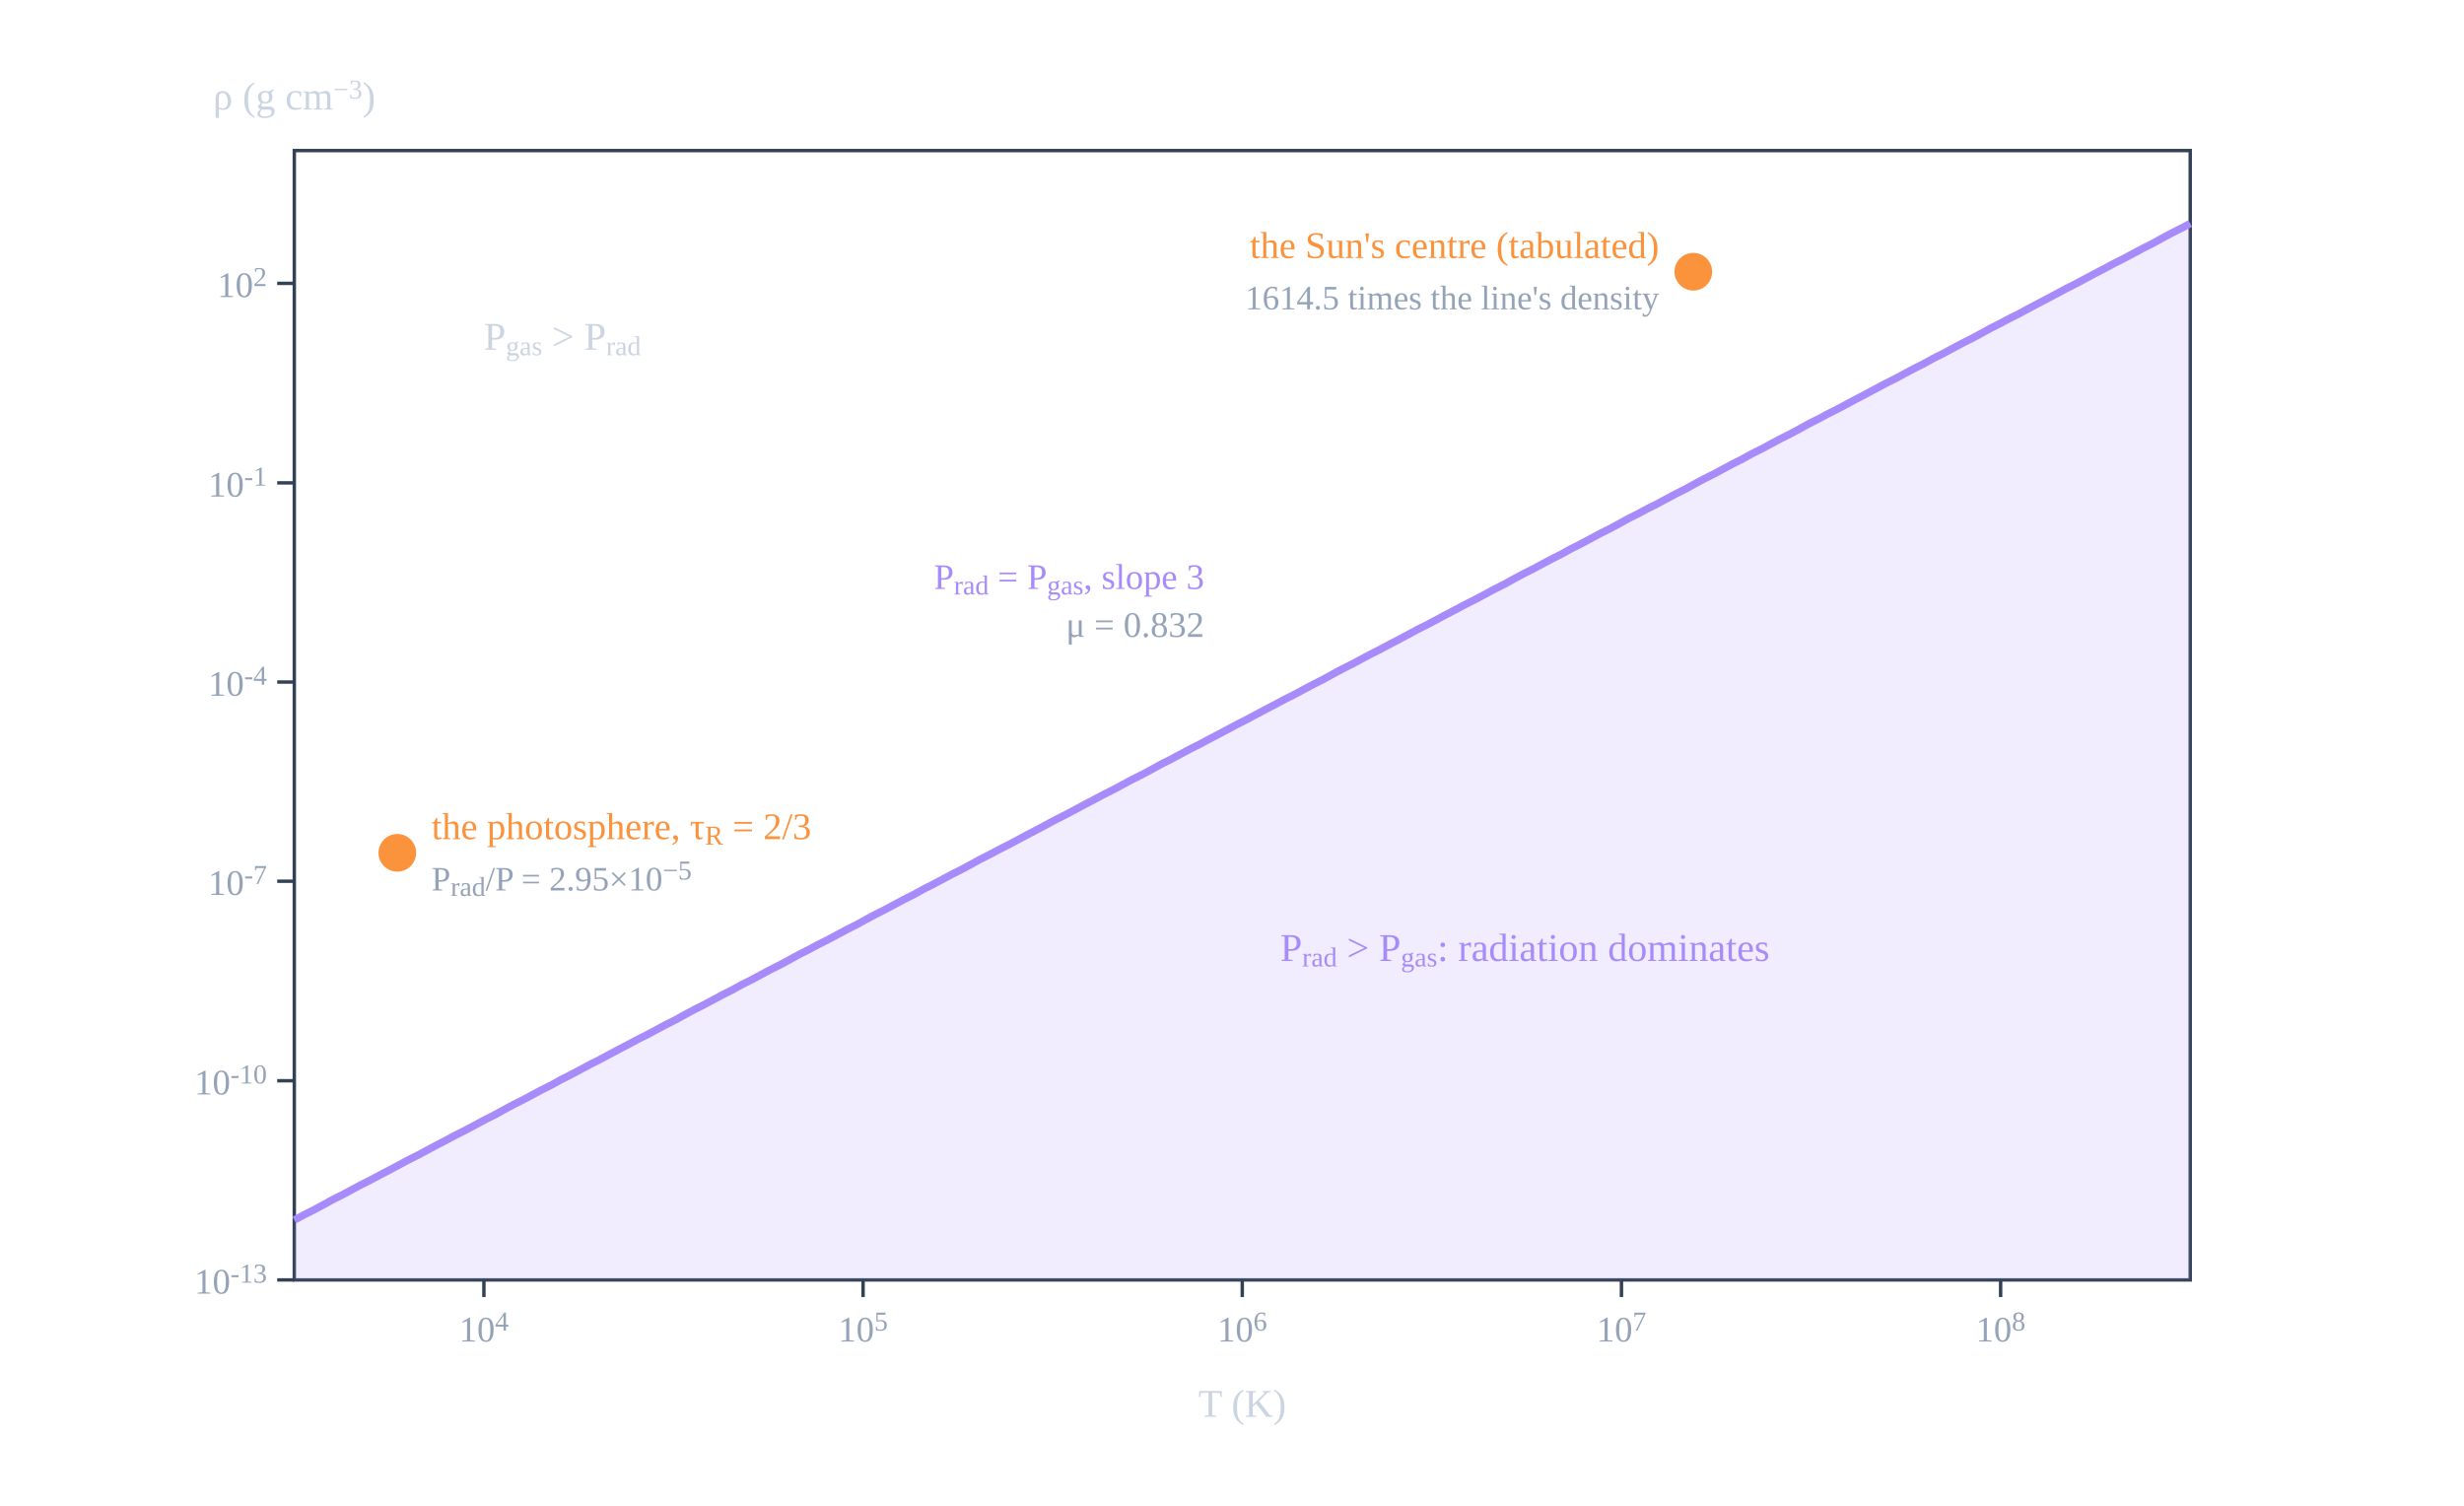
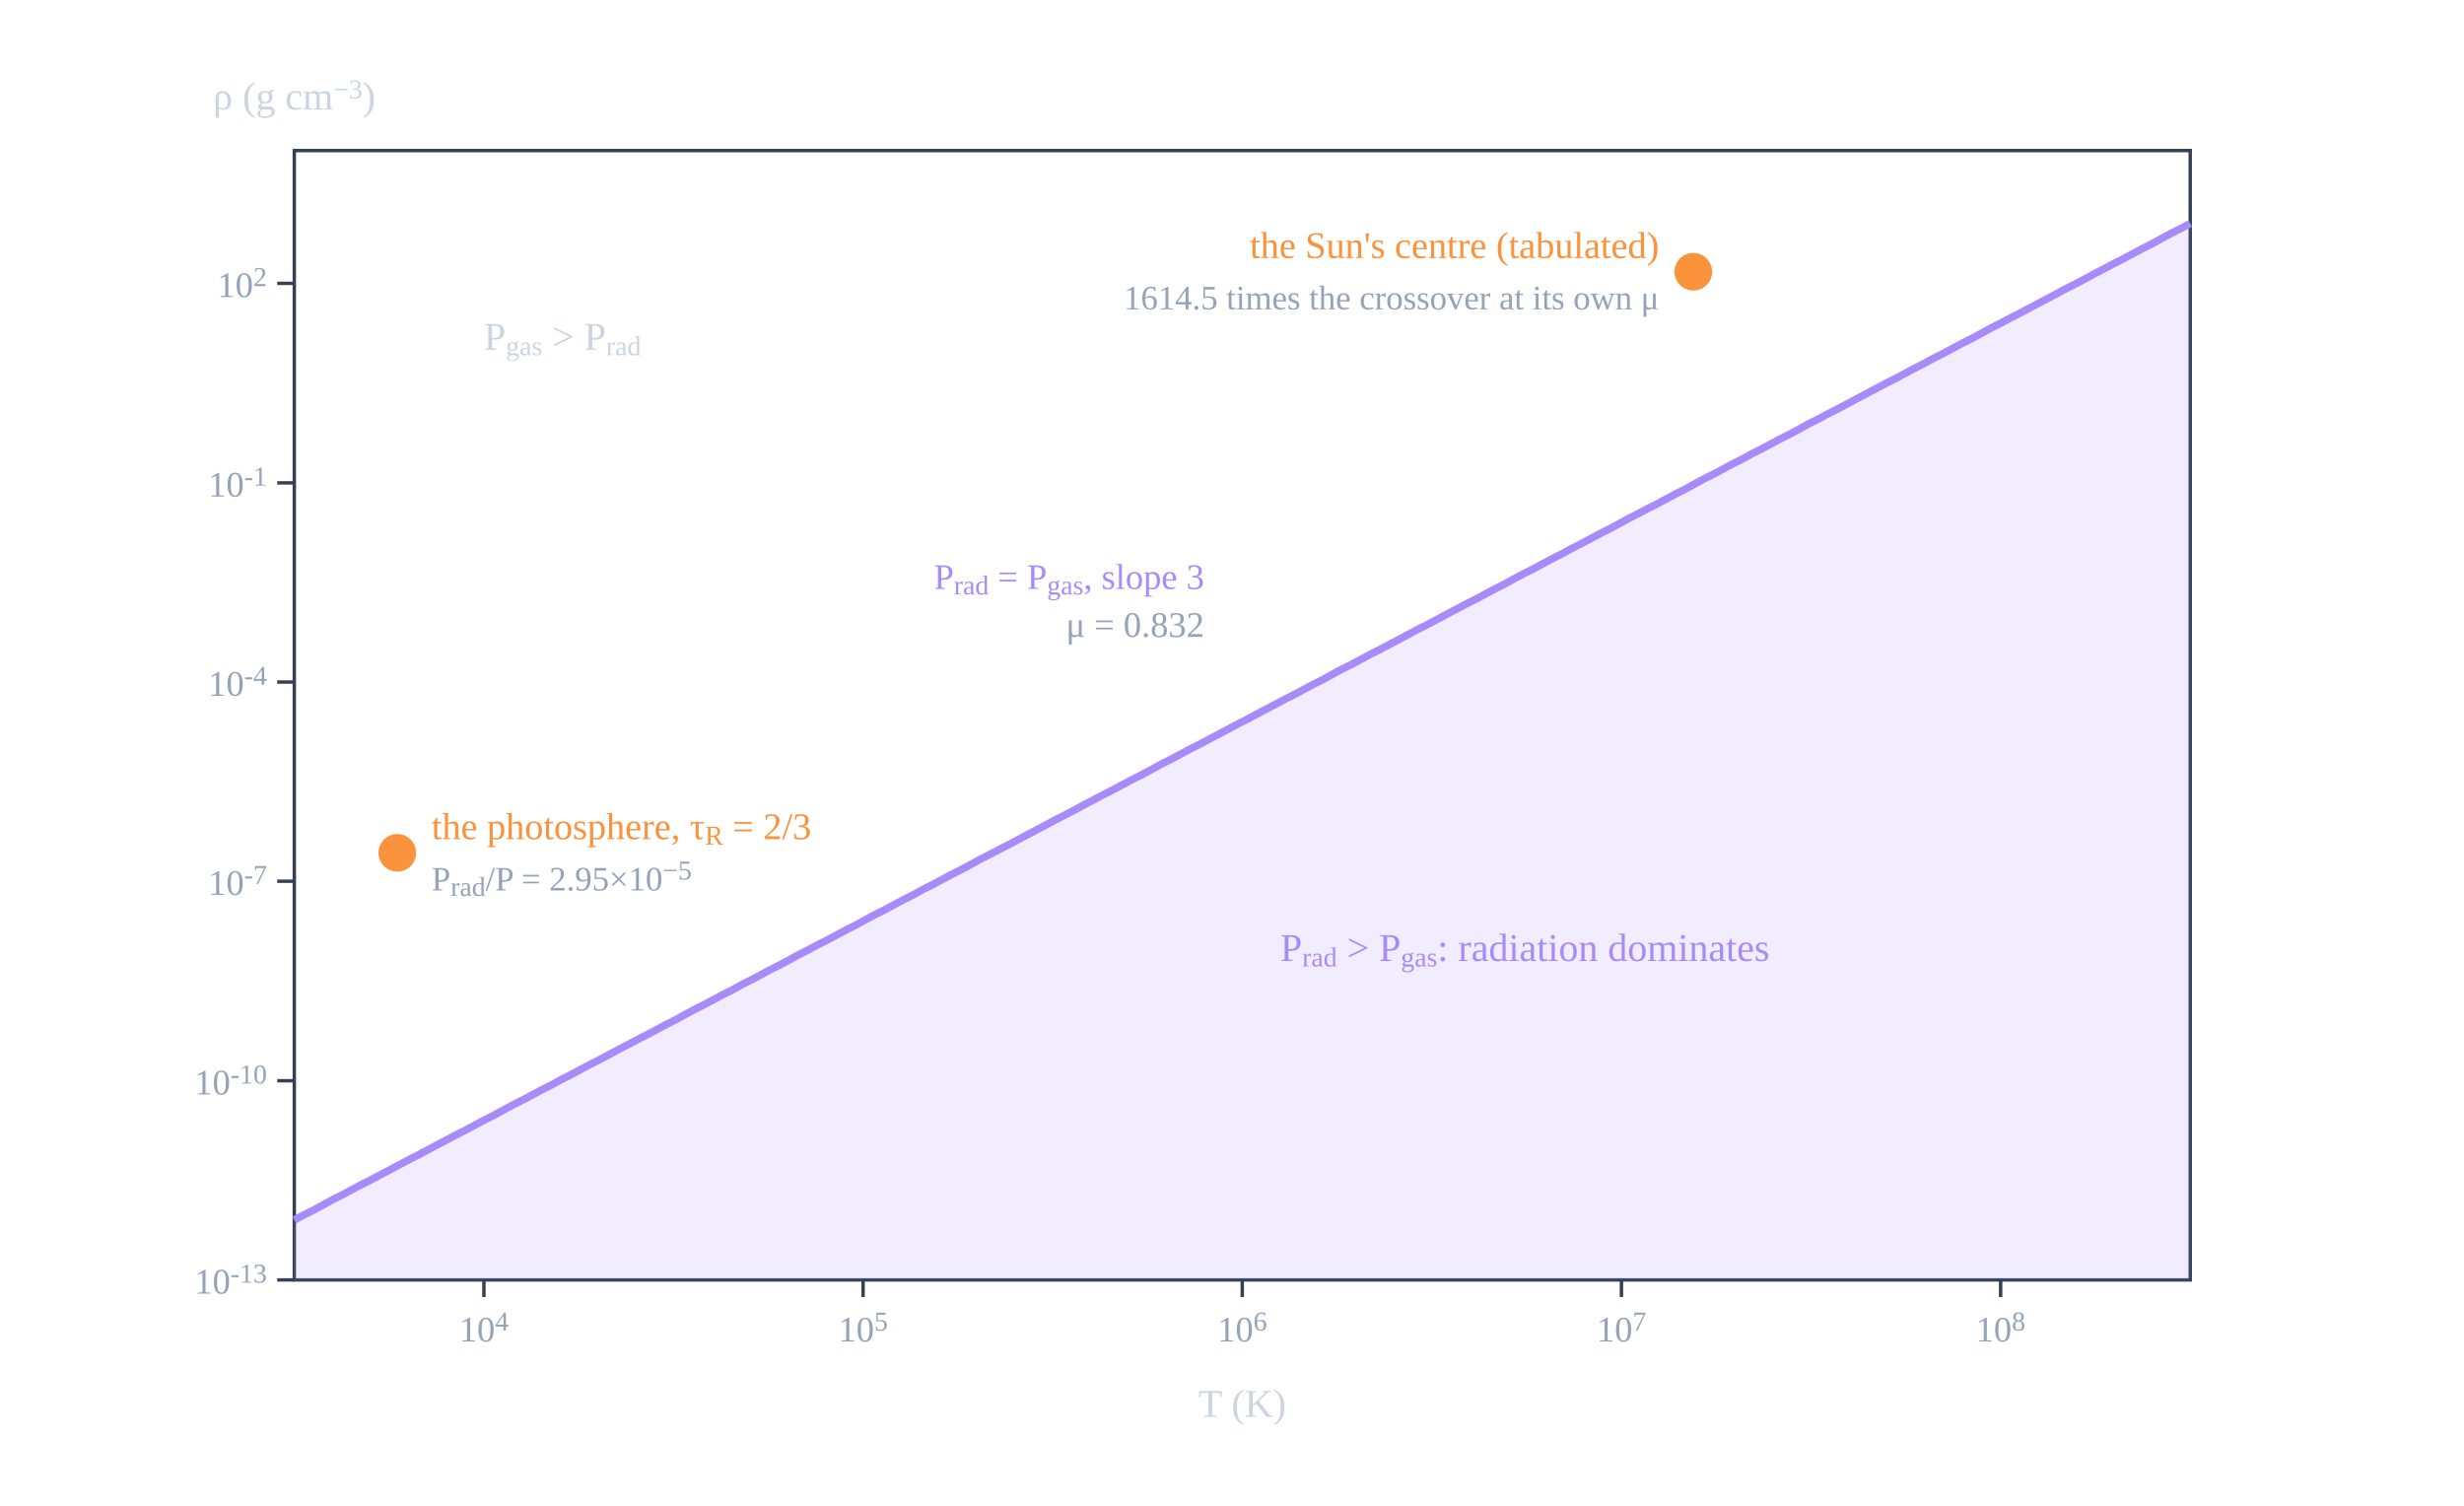
- <svg class="setupfig" viewBox="0 0 720 440" width="100%" role="img" aria-label="The density-temperature plane on logarithmic axes, temperature across and density up. A straight line of slope 3 marks where radiation pressure equals gas pressure; the region below it, at lower density for the temperature, is shaded and labelled radiation dominated. The Sun's centre sits more than three decades above the line and the photosphere about five decades above it.">
+ <svg class="setupfig" viewBox="0 0 720 440" width="100%" role="img" aria-label="The density-temperature plane on logarithmic axes, temperature across and density up. A straight line of slope 3 marks where radiation pressure equals gas pressure; the region below it, at lower density for the temperature, is shaded and labelled radiation dominated. The Sun's centre sits more than three decades above the line and the photosphere between four and five decades above it.">
  <rect x="86" y="44" width="554" height="330" fill="none" stroke="#334155" stroke-width="1" />
  <path d="M 86.0,356.5 L 88.8,355.0 L 91.6,353.6 L 94.4,352.1 L 97.1,350.6 L 99.9,349.2 L 102.7,347.7 L 105.5,346.2 L 108.3,344.8 L 111.1,343.3 L 113.8,341.9 L 116.6,340.4 L 119.4,338.9 L 122.2,337.5 L 125.0,336.0 L 127.8,334.5 L 130.5,333.1 L 133.3,331.6 L 136.1,330.2 L 138.9,328.7 L 141.7,327.2 L 144.5,325.8 L 147.2,324.3 L 150.0,322.8 L 152.8,321.4 L 155.6,319.9 L 158.4,318.4 L 161.2,317.0 L 163.9,315.5 L 166.7,314.1 L 169.5,312.6 L 172.3,311.1 L 175.1,309.7 L 177.9,308.2 L 180.7,306.7 L 183.4,305.3 L 186.2,303.8 L 189.0,302.4 L 191.8,300.9 L 194.6,299.4 L 197.4,298.0 L 200.1,296.5 L 202.9,295.0 L 205.7,293.6 L 208.5,292.1 L 211.3,290.6 L 214.1,289.2 L 216.8,287.7 L 219.6,286.3 L 222.4,284.8 L 225.2,283.3 L 228.0,281.9 L 230.8,280.4 L 233.5,278.9 L 236.3,277.5 L 239.1,276.0 L 241.9,274.6 L 244.7,273.1 L 247.5,271.6 L 250.3,270.2 L 253.0,268.7 L 255.8,267.2 L 258.6,265.8 L 261.4,264.3 L 264.2,262.8 L 267.0,261.4 L 269.7,259.9 L 272.5,258.5 L 275.3,257.0 L 278.1,255.5 L 280.9,254.1 L 283.7,252.6 L 286.4,251.1 L 289.2,249.7 L 292.0,248.2 L 294.8,246.8 L 297.6,245.3 L 300.4,243.8 L 303.1,242.4 L 305.9,240.9 L 308.7,239.4 L 311.5,238.0 L 314.3,236.5 L 317.1,235.0 L 319.8,233.6 L 322.6,232.1 L 325.4,230.7 L 328.2,229.2 L 331.0,227.7 L 333.8,226.3 L 336.6,224.8 L 339.3,223.3 L 342.1,221.9 L 344.9,220.4 L 347.7,218.9 L 350.5,217.5 L 353.3,216.0 L 356.0,214.6 L 358.8,213.1 L 361.6,211.6 L 364.4,210.2 L 367.2,208.7 L 370.0,207.2 L 372.7,205.8 L 375.5,204.3 L 378.3,202.9 L 381.1,201.4 L 383.9,199.9 L 386.7,198.5 L 389.4,197.0 L 392.2,195.5 L 395.0,194.1 L 397.8,192.6 L 400.6,191.1 L 403.4,189.7 L 406.2,188.2 L 408.9,186.8 L 411.7,185.3 L 414.5,183.8 L 417.3,182.4 L 420.1,180.9 L 422.9,179.4 L 425.6,178.0 L 428.4,176.5 L 431.2,175.1 L 434.0,173.6 L 436.8,172.1 L 439.6,170.7 L 442.3,169.2 L 445.1,167.7 L 447.9,166.3 L 450.7,164.8 L 453.5,163.3 L 456.3,161.9 L 459.0,160.4 L 461.8,159.0 L 464.6,157.5 L 467.4,156.0 L 470.2,154.6 L 473.0,153.1 L 475.7,151.6 L 478.5,150.2 L 481.3,148.7 L 484.1,147.3 L 486.9,145.8 L 489.7,144.3 L 492.5,142.9 L 495.2,141.4 L 498.0,139.9 L 500.8,138.5 L 503.6,137.0 L 506.4,135.5 L 509.2,134.1 L 511.9,132.6 L 514.7,131.2 L 517.5,129.7 L 520.3,128.2 L 523.1,126.8 L 525.9,125.3 L 528.6,123.8 L 531.4,122.4 L 534.2,120.9 L 537.0,119.5 L 539.8,118.0 L 542.6,116.5 L 545.3,115.1 L 548.1,113.6 L 550.9,112.1 L 553.7,110.7 L 556.5,109.2 L 559.3,107.7 L 562.1,106.3 L 564.8,104.8 L 567.6,103.4 L 570.4,101.9 L 573.2,100.4 L 576.0,99.0 L 578.8,97.5 L 581.5,96.0 L 584.3,94.6 L 587.1,93.1 L 589.9,91.7 L 592.7,90.2 L 595.5,88.7 L 598.2,87.3 L 601.0,85.8 L 603.8,84.3 L 606.6,82.9 L 609.4,81.4 L 612.2,79.9 L 614.9,78.5 L 617.7,77.0 L 620.5,75.6 L 623.3,74.1 L 626.1,72.6 L 628.9,71.2 L 631.6,69.7 L 634.4,68.2 L 637.2,66.8 L 640.0,65.3 L 640.0,374.0 L 86.0,374.0 Z" fill="#a78bfa" opacity="0.16" />
  <path d="M 86.0,356.5 L 88.8,355.0 L 91.6,353.6 L 94.4,352.1 L 97.1,350.6 L 99.9,349.2 L 102.7,347.7 L 105.5,346.2 L 108.3,344.8 L 111.1,343.3 L 113.8,341.9 L 116.6,340.4 L 119.4,338.9 L 122.2,337.5 L 125.0,336.0 L 127.8,334.5 L 130.5,333.1 L 133.3,331.6 L 136.1,330.2 L 138.9,328.7 L 141.7,327.2 L 144.5,325.8 L 147.2,324.3 L 150.0,322.8 L 152.8,321.4 L 155.6,319.9 L 158.4,318.4 L 161.2,317.0 L 163.9,315.5 L 166.7,314.1 L 169.5,312.6 L 172.3,311.1 L 175.1,309.7 L 177.9,308.2 L 180.7,306.7 L 183.4,305.3 L 186.2,303.8 L 189.0,302.4 L 191.8,300.9 L 194.6,299.4 L 197.4,298.0 L 200.1,296.5 L 202.9,295.0 L 205.7,293.6 L 208.5,292.1 L 211.3,290.6 L 214.1,289.2 L 216.8,287.7 L 219.6,286.3 L 222.4,284.8 L 225.2,283.3 L 228.0,281.9 L 230.8,280.4 L 233.5,278.9 L 236.3,277.5 L 239.1,276.0 L 241.9,274.6 L 244.7,273.1 L 247.5,271.6 L 250.3,270.2 L 253.0,268.7 L 255.8,267.2 L 258.6,265.8 L 261.4,264.3 L 264.2,262.8 L 267.0,261.4 L 269.7,259.9 L 272.5,258.5 L 275.3,257.0 L 278.1,255.5 L 280.9,254.1 L 283.7,252.6 L 286.4,251.1 L 289.2,249.7 L 292.0,248.2 L 294.8,246.8 L 297.6,245.3 L 300.4,243.8 L 303.1,242.4 L 305.9,240.9 L 308.7,239.4 L 311.5,238.0 L 314.3,236.5 L 317.1,235.0 L 319.8,233.6 L 322.6,232.1 L 325.4,230.7 L 328.2,229.2 L 331.0,227.7 L 333.8,226.3 L 336.6,224.8 L 339.3,223.3 L 342.1,221.9 L 344.9,220.4 L 347.7,218.9 L 350.5,217.5 L 353.3,216.0 L 356.0,214.6 L 358.8,213.1 L 361.6,211.6 L 364.4,210.2 L 367.2,208.7 L 370.0,207.2 L 372.7,205.8 L 375.5,204.3 L 378.3,202.9 L 381.1,201.4 L 383.9,199.9 L 386.7,198.5 L 389.4,197.0 L 392.2,195.5 L 395.0,194.1 L 397.8,192.6 L 400.6,191.1 L 403.4,189.7 L 406.2,188.2 L 408.9,186.8 L 411.7,185.3 L 414.5,183.8 L 417.3,182.4 L 420.1,180.9 L 422.9,179.4 L 425.6,178.0 L 428.4,176.5 L 431.2,175.1 L 434.0,173.6 L 436.8,172.1 L 439.6,170.7 L 442.3,169.2 L 445.1,167.7 L 447.9,166.3 L 450.7,164.8 L 453.5,163.3 L 456.3,161.9 L 459.0,160.4 L 461.8,159.0 L 464.6,157.5 L 467.4,156.0 L 470.2,154.6 L 473.0,153.1 L 475.7,151.6 L 478.5,150.2 L 481.3,148.7 L 484.1,147.3 L 486.9,145.8 L 489.7,144.3 L 492.5,142.9 L 495.2,141.4 L 498.0,139.9 L 500.8,138.5 L 503.6,137.0 L 506.4,135.5 L 509.2,134.1 L 511.9,132.6 L 514.7,131.2 L 517.5,129.7 L 520.3,128.2 L 523.1,126.8 L 525.9,125.3 L 528.6,123.8 L 531.4,122.4 L 534.2,120.9 L 537.0,119.5 L 539.8,118.0 L 542.6,116.5 L 545.3,115.1 L 548.1,113.6 L 550.9,112.1 L 553.7,110.7 L 556.5,109.2 L 559.3,107.7 L 562.1,106.3 L 564.8,104.8 L 567.6,103.4 L 570.4,101.9 L 573.2,100.4 L 576.0,99.0 L 578.8,97.5 L 581.5,96.0 L 584.3,94.6 L 587.1,93.1 L 589.9,91.7 L 592.7,90.2 L 595.5,88.7 L 598.2,87.3 L 601.0,85.8 L 603.8,84.3 L 606.6,82.9 L 609.4,81.4 L 612.2,79.9 L 614.9,78.5 L 617.7,77.0 L 620.5,75.6 L 623.3,74.1 L 626.1,72.6 L 628.9,71.2 L 631.6,69.7 L 634.4,68.2 L 637.2,66.8 L 640.0,65.3" fill="none" stroke="#a78bfa" stroke-width="2.2" />
  <line x1="141.4" y1="374" x2="141.4" y2="379" stroke="#334155" stroke-width="1" />
  <text x="141.4" y="392.0" font-size="10.5" text-anchor="middle" fill="#94a3b8">10<tspan baseline-shift="super" font-size="8">4</tspan>
  </text>
  <line x1="252.2" y1="374" x2="252.2" y2="379" stroke="#334155" stroke-width="1" />
  <text x="252.2" y="392.0" font-size="10.5" text-anchor="middle" fill="#94a3b8">10<tspan baseline-shift="super" font-size="8">5</tspan>
  </text>
  <line x1="363.0" y1="374" x2="363.0" y2="379" stroke="#334155" stroke-width="1" />
  <text x="363.0" y="392.0" font-size="10.5" text-anchor="middle" fill="#94a3b8">10<tspan baseline-shift="super" font-size="8">6</tspan>
  </text>
  <line x1="473.8" y1="374" x2="473.8" y2="379" stroke="#334155" stroke-width="1" />
  <text x="473.8" y="392.0" font-size="10.5" text-anchor="middle" fill="#94a3b8">10<tspan baseline-shift="super" font-size="8">7</tspan>
  </text>
  <line x1="584.6" y1="374" x2="584.6" y2="379" stroke="#334155" stroke-width="1" />
  <text x="584.6" y="392.0" font-size="10.5" text-anchor="middle" fill="#94a3b8">10<tspan baseline-shift="super" font-size="8">8</tspan>
  </text>
  <line x1="81" y1="374.0" x2="86" y2="374.0" stroke="#334155" stroke-width="1" />
  <text x="78.0" y="378.0" font-size="10.5" text-anchor="end" fill="#94a3b8">10<tspan baseline-shift="super" font-size="8">-13</tspan>
  </text>
  <line x1="81" y1="315.8" x2="86" y2="315.8" stroke="#334155" stroke-width="1" />
  <text x="78.0" y="319.8" font-size="10.5" text-anchor="end" fill="#94a3b8">10<tspan baseline-shift="super" font-size="8">-10</tspan>
  </text>
  <line x1="81" y1="257.5" x2="86" y2="257.5" stroke="#334155" stroke-width="1" />
  <text x="78.0" y="261.5" font-size="10.5" text-anchor="end" fill="#94a3b8">10<tspan baseline-shift="super" font-size="8">-7</tspan>
  </text>
  <line x1="81" y1="199.3" x2="86" y2="199.3" stroke="#334155" stroke-width="1" />
  <text x="78.0" y="203.3" font-size="10.5" text-anchor="end" fill="#94a3b8">10<tspan baseline-shift="super" font-size="8">-4</tspan>
  </text>
  <line x1="81" y1="141.1" x2="86" y2="141.1" stroke="#334155" stroke-width="1" />
  <text x="78.0" y="145.1" font-size="10.5" text-anchor="end" fill="#94a3b8">10<tspan baseline-shift="super" font-size="8">-1</tspan>
  </text>
  <line x1="81" y1="82.8" x2="86" y2="82.8" stroke="#334155" stroke-width="1" />
  <text x="78.0" y="86.8" font-size="10.5" text-anchor="end" fill="#94a3b8">10<tspan baseline-shift="super" font-size="8">2</tspan>
  </text>
  <circle cx="494.8" cy="79.4" r="5.5" fill="#fb923c" />
  <text x="484.8" y="75.4" font-size="11" text-anchor="end" fill="#fb923c">the Sun's centre (tabulated)</text>
-   <text x="484.8" y="90.4" font-size="10" text-anchor="end" fill="#94a3b8">1614.5 times the line's density</text>
+   <text x="484.8" y="90.4" font-size="10" text-anchor="end" fill="#94a3b8">1614.5 times the crossover at its own μ</text>
  <circle cx="116.1" cy="249.2" r="5.5" fill="#fb923c" />
  <text x="126.1" y="245.2" font-size="11" text-anchor="start" fill="#fb923c">the photosphere, τ<tspan baseline-shift="sub" font-size="8">R</tspan> = 2/3</text>
  <text x="126.1" y="260.2" font-size="10" text-anchor="start" fill="#94a3b8">P<tspan baseline-shift="sub" font-size="8">rad</tspan>/P = 2.95×10<tspan baseline-shift="super" font-size="8">−5</tspan>
  </text>
  <text x="374.1" y="280.8" font-size="11.5" text-anchor="start" fill="#a78bfa">P<tspan baseline-shift="sub" font-size="8">rad</tspan> &gt; P<tspan baseline-shift="sub" font-size="8">gas</tspan>: radiation dominates</text>
  <text x="141.4" y="102.2" font-size="11.5" text-anchor="start" fill="#cbd5e1">P<tspan baseline-shift="sub" font-size="8">gas</tspan> &gt; P<tspan baseline-shift="sub" font-size="8">rad</tspan>
  </text>
  <text x="351.9" y="172.1" font-size="10.5" text-anchor="end" fill="#a78bfa">P<tspan baseline-shift="sub" font-size="8">rad</tspan> = P<tspan baseline-shift="sub" font-size="8">gas</tspan>, slope 3</text>
  <text x="351.9" y="186.1" font-size="10.5" text-anchor="end" fill="#94a3b8">μ = 0.832</text>
  <text x="86.0" y="32.0" font-size="11.5" text-anchor="middle" fill="#cbd5e1">ρ (g cm<tspan baseline-shift="super" font-size="8">−3</tspan>)</text>
  <text x="363.0" y="414.0" font-size="11.5" text-anchor="middle" fill="#cbd5e1">T (K)</text>
</svg>
